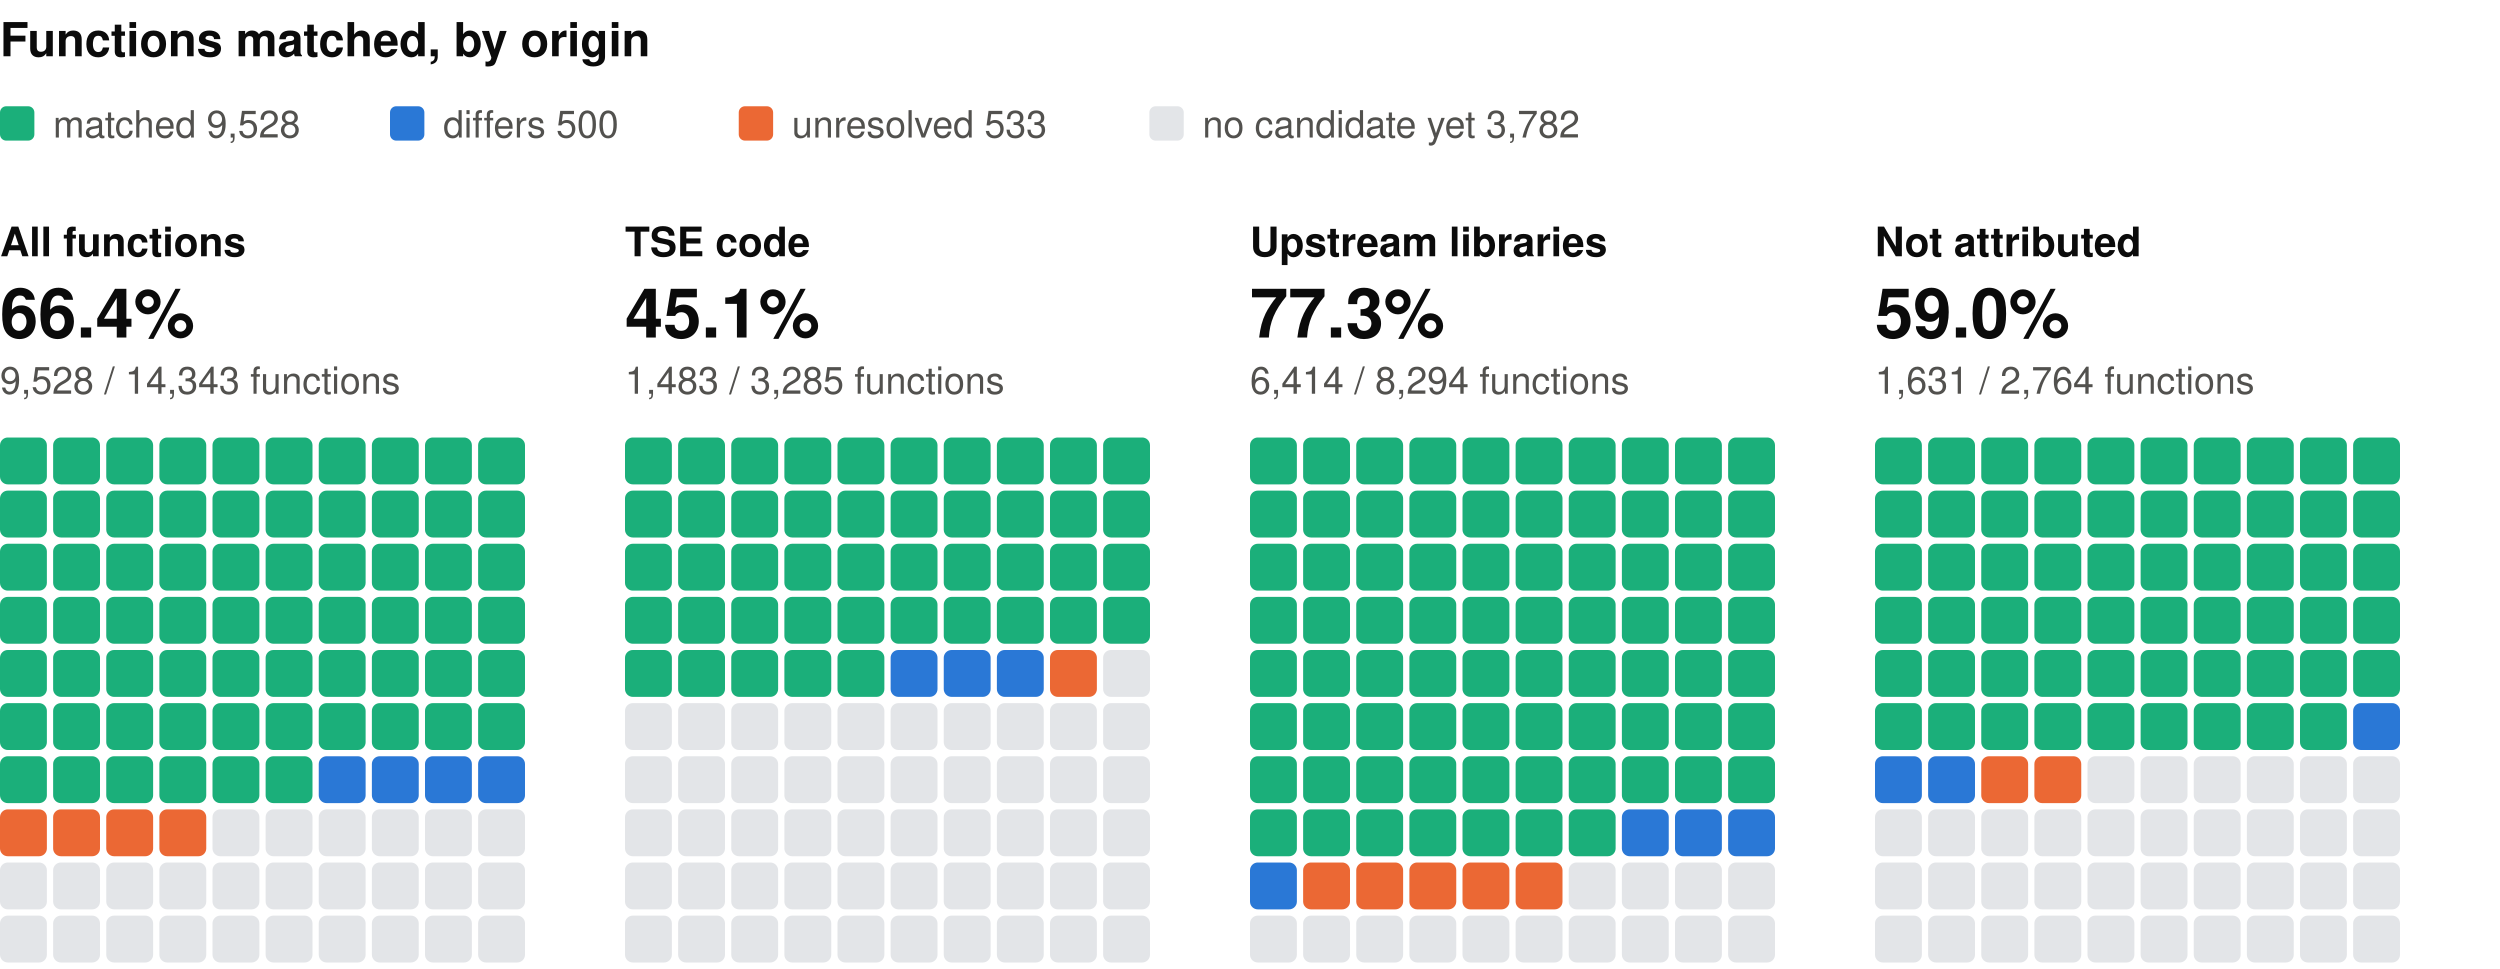
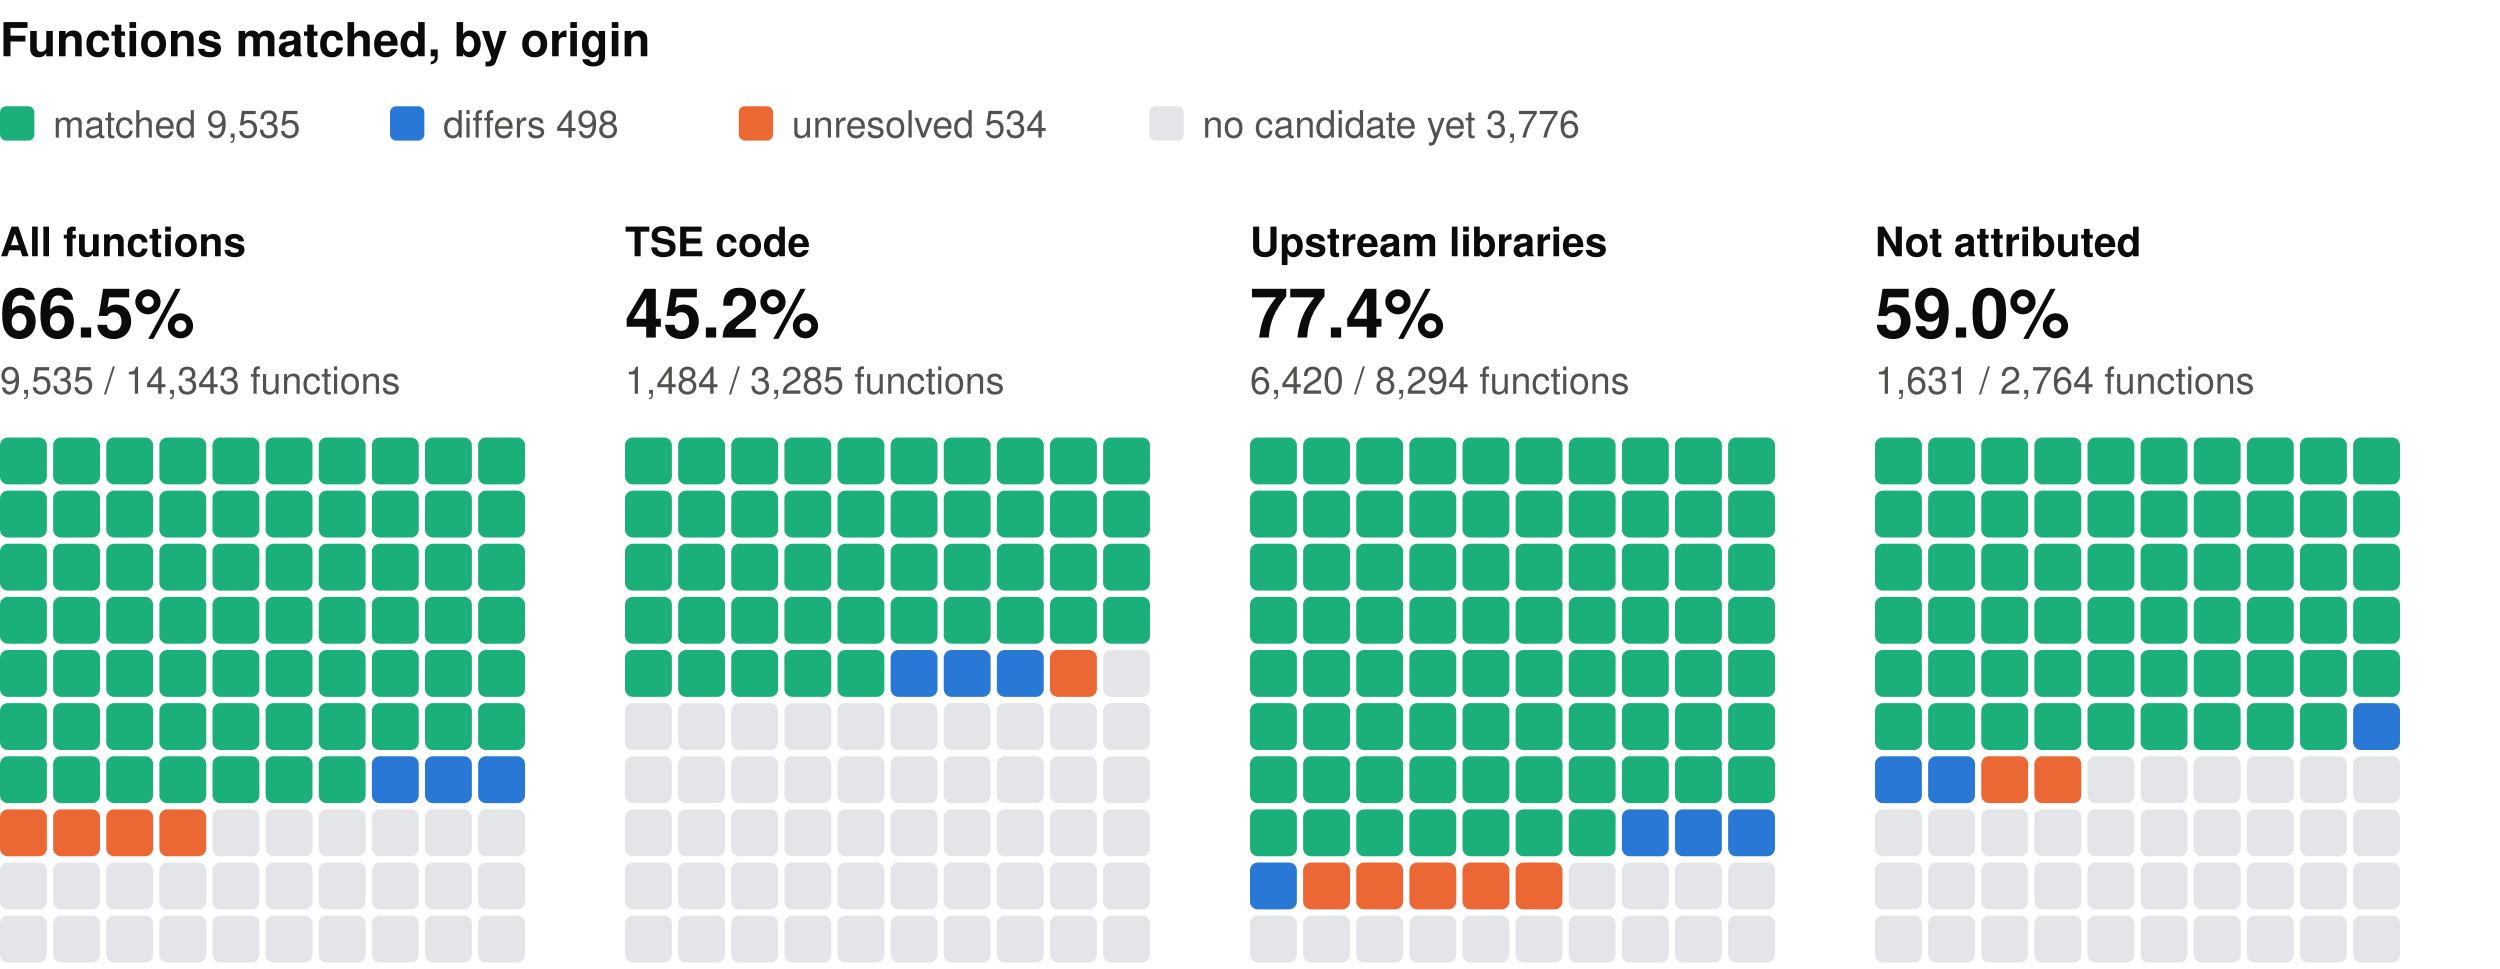
<svg xmlns="http://www.w3.org/2000/svg" width="800" height="310" viewBox="0 0 800 310" role="img" aria-label="Functions matched, by origin: one square per percent, coloured by verdict" font-family="system-ui, -apple-system, 'Segoe UI', Helvetica, Arial, sans-serif">
  <text x="0" y="18" font-size="15" fill="#0b0b0b" font-weight="600">Functions matched, by origin</text>
  <rect x="0" y="34" width="11" height="11" rx="2" fill="#1baf7a" />
-   <text x="17" y="44" font-size="12" fill="#52514e">matched 9,528</text>
+   <text x="17" y="44" font-size="12" fill="#52514e">matched 9,535</text>
  <rect x="124.8" y="34" width="11" height="11" rx="2" fill="#2a78d6" />
-   <text x="141.8" y="44" font-size="12" fill="#52514e">differs 500</text>
+   <text x="141.8" y="44" font-size="12" fill="#52514e">differs 498</text>
  <rect x="236.4" y="34" width="11" height="11" rx="2" fill="#eb6834" />
-   <text x="253.4" y="44" font-size="12" fill="#52514e">unresolved 533</text>
+   <text x="253.4" y="44" font-size="12" fill="#52514e">unresolved 534</text>
  <rect x="367.8" y="34" width="11" height="11" rx="2" fill="#e3e5e8" />
-   <text x="384.8" y="44" font-size="12" fill="#52514e">no candidate yet 3,782</text>
+   <text x="384.8" y="44" font-size="12" fill="#52514e">no candidate yet 3,776</text>
  <text x="0" y="82" font-size="13" fill="#0b0b0b" font-weight="600">All functions</text>
-   <text x="0" y="108" font-size="22" fill="#0b0b0b" font-weight="600">66.4%</text>
-   <text x="0" y="126" font-size="12" fill="#52514e">9,528 / 14,343 functions</text>
+   <text x="0" y="108" font-size="22" fill="#0b0b0b" font-weight="600">66.5%</text>
+   <text x="0" y="126" font-size="12" fill="#52514e">9,535 / 14,343 functions</text>
  <rect x="0" y="140" width="15" height="15" rx="2.5" fill="#1baf7a" />
  <rect x="17" y="140" width="15" height="15" rx="2.5" fill="#1baf7a" />
  <rect x="34" y="140" width="15" height="15" rx="2.5" fill="#1baf7a" />
  <rect x="51" y="140" width="15" height="15" rx="2.5" fill="#1baf7a" />
  <rect x="68" y="140" width="15" height="15" rx="2.5" fill="#1baf7a" />
  <rect x="85" y="140" width="15" height="15" rx="2.5" fill="#1baf7a" />
  <rect x="102" y="140" width="15" height="15" rx="2.5" fill="#1baf7a" />
  <rect x="119" y="140" width="15" height="15" rx="2.5" fill="#1baf7a" />
  <rect x="136" y="140" width="15" height="15" rx="2.5" fill="#1baf7a" />
  <rect x="153" y="140" width="15" height="15" rx="2.5" fill="#1baf7a" />
  <rect x="0" y="157" width="15" height="15" rx="2.5" fill="#1baf7a" />
  <rect x="17" y="157" width="15" height="15" rx="2.5" fill="#1baf7a" />
  <rect x="34" y="157" width="15" height="15" rx="2.5" fill="#1baf7a" />
  <rect x="51" y="157" width="15" height="15" rx="2.5" fill="#1baf7a" />
  <rect x="68" y="157" width="15" height="15" rx="2.5" fill="#1baf7a" />
  <rect x="85" y="157" width="15" height="15" rx="2.5" fill="#1baf7a" />
  <rect x="102" y="157" width="15" height="15" rx="2.5" fill="#1baf7a" />
  <rect x="119" y="157" width="15" height="15" rx="2.5" fill="#1baf7a" />
  <rect x="136" y="157" width="15" height="15" rx="2.5" fill="#1baf7a" />
  <rect x="153" y="157" width="15" height="15" rx="2.5" fill="#1baf7a" />
  <rect x="0" y="174" width="15" height="15" rx="2.5" fill="#1baf7a" />
  <rect x="17" y="174" width="15" height="15" rx="2.5" fill="#1baf7a" />
  <rect x="34" y="174" width="15" height="15" rx="2.5" fill="#1baf7a" />
  <rect x="51" y="174" width="15" height="15" rx="2.5" fill="#1baf7a" />
  <rect x="68" y="174" width="15" height="15" rx="2.5" fill="#1baf7a" />
  <rect x="85" y="174" width="15" height="15" rx="2.5" fill="#1baf7a" />
  <rect x="102" y="174" width="15" height="15" rx="2.5" fill="#1baf7a" />
  <rect x="119" y="174" width="15" height="15" rx="2.5" fill="#1baf7a" />
  <rect x="136" y="174" width="15" height="15" rx="2.5" fill="#1baf7a" />
  <rect x="153" y="174" width="15" height="15" rx="2.5" fill="#1baf7a" />
  <rect x="0" y="191" width="15" height="15" rx="2.5" fill="#1baf7a" />
  <rect x="17" y="191" width="15" height="15" rx="2.5" fill="#1baf7a" />
  <rect x="34" y="191" width="15" height="15" rx="2.5" fill="#1baf7a" />
  <rect x="51" y="191" width="15" height="15" rx="2.5" fill="#1baf7a" />
  <rect x="68" y="191" width="15" height="15" rx="2.5" fill="#1baf7a" />
  <rect x="85" y="191" width="15" height="15" rx="2.5" fill="#1baf7a" />
  <rect x="102" y="191" width="15" height="15" rx="2.5" fill="#1baf7a" />
  <rect x="119" y="191" width="15" height="15" rx="2.5" fill="#1baf7a" />
  <rect x="136" y="191" width="15" height="15" rx="2.5" fill="#1baf7a" />
  <rect x="153" y="191" width="15" height="15" rx="2.5" fill="#1baf7a" />
  <rect x="0" y="208" width="15" height="15" rx="2.5" fill="#1baf7a" />
  <rect x="17" y="208" width="15" height="15" rx="2.5" fill="#1baf7a" />
  <rect x="34" y="208" width="15" height="15" rx="2.5" fill="#1baf7a" />
  <rect x="51" y="208" width="15" height="15" rx="2.5" fill="#1baf7a" />
  <rect x="68" y="208" width="15" height="15" rx="2.5" fill="#1baf7a" />
  <rect x="85" y="208" width="15" height="15" rx="2.5" fill="#1baf7a" />
  <rect x="102" y="208" width="15" height="15" rx="2.5" fill="#1baf7a" />
  <rect x="119" y="208" width="15" height="15" rx="2.5" fill="#1baf7a" />
  <rect x="136" y="208" width="15" height="15" rx="2.5" fill="#1baf7a" />
  <rect x="153" y="208" width="15" height="15" rx="2.5" fill="#1baf7a" />
  <rect x="0" y="225" width="15" height="15" rx="2.5" fill="#1baf7a" />
  <rect x="17" y="225" width="15" height="15" rx="2.5" fill="#1baf7a" />
  <rect x="34" y="225" width="15" height="15" rx="2.5" fill="#1baf7a" />
  <rect x="51" y="225" width="15" height="15" rx="2.5" fill="#1baf7a" />
  <rect x="68" y="225" width="15" height="15" rx="2.5" fill="#1baf7a" />
  <rect x="85" y="225" width="15" height="15" rx="2.5" fill="#1baf7a" />
  <rect x="102" y="225" width="15" height="15" rx="2.5" fill="#1baf7a" />
  <rect x="119" y="225" width="15" height="15" rx="2.5" fill="#1baf7a" />
  <rect x="136" y="225" width="15" height="15" rx="2.5" fill="#1baf7a" />
  <rect x="153" y="225" width="15" height="15" rx="2.5" fill="#1baf7a" />
  <rect x="0" y="242" width="15" height="15" rx="2.5" fill="#1baf7a" />
  <rect x="17" y="242" width="15" height="15" rx="2.5" fill="#1baf7a" />
  <rect x="34" y="242" width="15" height="15" rx="2.5" fill="#1baf7a" />
  <rect x="51" y="242" width="15" height="15" rx="2.5" fill="#1baf7a" />
  <rect x="68" y="242" width="15" height="15" rx="2.5" fill="#1baf7a" />
  <rect x="85" y="242" width="15" height="15" rx="2.5" fill="#1baf7a" />
-   <rect x="102" y="242" width="15" height="15" rx="2.5" fill="#2a78d6" />
+   <rect x="102" y="242" width="15" height="15" rx="2.5" fill="#1baf7a" />
  <rect x="119" y="242" width="15" height="15" rx="2.5" fill="#2a78d6" />
  <rect x="136" y="242" width="15" height="15" rx="2.5" fill="#2a78d6" />
  <rect x="153" y="242" width="15" height="15" rx="2.5" fill="#2a78d6" />
  <rect x="0" y="259" width="15" height="15" rx="2.5" fill="#eb6834" />
  <rect x="17" y="259" width="15" height="15" rx="2.5" fill="#eb6834" />
  <rect x="34" y="259" width="15" height="15" rx="2.5" fill="#eb6834" />
  <rect x="51" y="259" width="15" height="15" rx="2.5" fill="#eb6834" />
  <rect x="68" y="259" width="15" height="15" rx="2.5" fill="#e3e5e8" />
  <rect x="85" y="259" width="15" height="15" rx="2.5" fill="#e3e5e8" />
  <rect x="102" y="259" width="15" height="15" rx="2.5" fill="#e3e5e8" />
  <rect x="119" y="259" width="15" height="15" rx="2.5" fill="#e3e5e8" />
  <rect x="136" y="259" width="15" height="15" rx="2.5" fill="#e3e5e8" />
  <rect x="153" y="259" width="15" height="15" rx="2.5" fill="#e3e5e8" />
  <rect x="0" y="276" width="15" height="15" rx="2.5" fill="#e3e5e8" />
  <rect x="17" y="276" width="15" height="15" rx="2.5" fill="#e3e5e8" />
  <rect x="34" y="276" width="15" height="15" rx="2.5" fill="#e3e5e8" />
  <rect x="51" y="276" width="15" height="15" rx="2.5" fill="#e3e5e8" />
  <rect x="68" y="276" width="15" height="15" rx="2.5" fill="#e3e5e8" />
  <rect x="85" y="276" width="15" height="15" rx="2.5" fill="#e3e5e8" />
  <rect x="102" y="276" width="15" height="15" rx="2.5" fill="#e3e5e8" />
  <rect x="119" y="276" width="15" height="15" rx="2.5" fill="#e3e5e8" />
  <rect x="136" y="276" width="15" height="15" rx="2.5" fill="#e3e5e8" />
  <rect x="153" y="276" width="15" height="15" rx="2.5" fill="#e3e5e8" />
  <rect x="0" y="293" width="15" height="15" rx="2.5" fill="#e3e5e8" />
  <rect x="17" y="293" width="15" height="15" rx="2.5" fill="#e3e5e8" />
  <rect x="34" y="293" width="15" height="15" rx="2.5" fill="#e3e5e8" />
  <rect x="51" y="293" width="15" height="15" rx="2.5" fill="#e3e5e8" />
  <rect x="68" y="293" width="15" height="15" rx="2.5" fill="#e3e5e8" />
  <rect x="85" y="293" width="15" height="15" rx="2.5" fill="#e3e5e8" />
  <rect x="102" y="293" width="15" height="15" rx="2.5" fill="#e3e5e8" />
  <rect x="119" y="293" width="15" height="15" rx="2.5" fill="#e3e5e8" />
  <rect x="136" y="293" width="15" height="15" rx="2.5" fill="#e3e5e8" />
  <rect x="153" y="293" width="15" height="15" rx="2.5" fill="#e3e5e8" />
  <text x="200" y="82" font-size="13" fill="#0b0b0b" font-weight="600">TSE code</text>
-   <text x="200" y="108" font-size="22" fill="#0b0b0b" font-weight="600">45.1%</text>
-   <text x="200" y="126" font-size="12" fill="#52514e">1,483 / 3,285 functions</text>
+   <text x="200" y="108" font-size="22" fill="#0b0b0b" font-weight="600">45.2%</text>
+   <text x="200" y="126" font-size="12" fill="#52514e">1,484 / 3,285 functions</text>
  <rect x="200" y="140" width="15" height="15" rx="2.5" fill="#1baf7a" />
  <rect x="217" y="140" width="15" height="15" rx="2.5" fill="#1baf7a" />
  <rect x="234" y="140" width="15" height="15" rx="2.5" fill="#1baf7a" />
  <rect x="251" y="140" width="15" height="15" rx="2.5" fill="#1baf7a" />
  <rect x="268" y="140" width="15" height="15" rx="2.5" fill="#1baf7a" />
  <rect x="285" y="140" width="15" height="15" rx="2.5" fill="#1baf7a" />
  <rect x="302" y="140" width="15" height="15" rx="2.5" fill="#1baf7a" />
  <rect x="319" y="140" width="15" height="15" rx="2.5" fill="#1baf7a" />
  <rect x="336" y="140" width="15" height="15" rx="2.5" fill="#1baf7a" />
  <rect x="353" y="140" width="15" height="15" rx="2.5" fill="#1baf7a" />
  <rect x="200" y="157" width="15" height="15" rx="2.5" fill="#1baf7a" />
  <rect x="217" y="157" width="15" height="15" rx="2.5" fill="#1baf7a" />
  <rect x="234" y="157" width="15" height="15" rx="2.5" fill="#1baf7a" />
  <rect x="251" y="157" width="15" height="15" rx="2.5" fill="#1baf7a" />
  <rect x="268" y="157" width="15" height="15" rx="2.5" fill="#1baf7a" />
  <rect x="285" y="157" width="15" height="15" rx="2.5" fill="#1baf7a" />
  <rect x="302" y="157" width="15" height="15" rx="2.5" fill="#1baf7a" />
  <rect x="319" y="157" width="15" height="15" rx="2.5" fill="#1baf7a" />
  <rect x="336" y="157" width="15" height="15" rx="2.5" fill="#1baf7a" />
  <rect x="353" y="157" width="15" height="15" rx="2.5" fill="#1baf7a" />
  <rect x="200" y="174" width="15" height="15" rx="2.5" fill="#1baf7a" />
  <rect x="217" y="174" width="15" height="15" rx="2.5" fill="#1baf7a" />
  <rect x="234" y="174" width="15" height="15" rx="2.5" fill="#1baf7a" />
  <rect x="251" y="174" width="15" height="15" rx="2.5" fill="#1baf7a" />
  <rect x="268" y="174" width="15" height="15" rx="2.5" fill="#1baf7a" />
  <rect x="285" y="174" width="15" height="15" rx="2.5" fill="#1baf7a" />
  <rect x="302" y="174" width="15" height="15" rx="2.5" fill="#1baf7a" />
  <rect x="319" y="174" width="15" height="15" rx="2.5" fill="#1baf7a" />
  <rect x="336" y="174" width="15" height="15" rx="2.5" fill="#1baf7a" />
  <rect x="353" y="174" width="15" height="15" rx="2.5" fill="#1baf7a" />
  <rect x="200" y="191" width="15" height="15" rx="2.5" fill="#1baf7a" />
  <rect x="217" y="191" width="15" height="15" rx="2.5" fill="#1baf7a" />
  <rect x="234" y="191" width="15" height="15" rx="2.5" fill="#1baf7a" />
  <rect x="251" y="191" width="15" height="15" rx="2.5" fill="#1baf7a" />
  <rect x="268" y="191" width="15" height="15" rx="2.5" fill="#1baf7a" />
  <rect x="285" y="191" width="15" height="15" rx="2.5" fill="#1baf7a" />
  <rect x="302" y="191" width="15" height="15" rx="2.5" fill="#1baf7a" />
  <rect x="319" y="191" width="15" height="15" rx="2.5" fill="#1baf7a" />
  <rect x="336" y="191" width="15" height="15" rx="2.5" fill="#1baf7a" />
  <rect x="353" y="191" width="15" height="15" rx="2.5" fill="#1baf7a" />
  <rect x="200" y="208" width="15" height="15" rx="2.5" fill="#1baf7a" />
  <rect x="217" y="208" width="15" height="15" rx="2.5" fill="#1baf7a" />
  <rect x="234" y="208" width="15" height="15" rx="2.5" fill="#1baf7a" />
  <rect x="251" y="208" width="15" height="15" rx="2.5" fill="#1baf7a" />
  <rect x="268" y="208" width="15" height="15" rx="2.5" fill="#1baf7a" />
  <rect x="285" y="208" width="15" height="15" rx="2.5" fill="#2a78d6" />
  <rect x="302" y="208" width="15" height="15" rx="2.5" fill="#2a78d6" />
  <rect x="319" y="208" width="15" height="15" rx="2.5" fill="#2a78d6" />
  <rect x="336" y="208" width="15" height="15" rx="2.5" fill="#eb6834" />
  <rect x="353" y="208" width="15" height="15" rx="2.5" fill="#e3e5e8" />
  <rect x="200" y="225" width="15" height="15" rx="2.5" fill="#e3e5e8" />
  <rect x="217" y="225" width="15" height="15" rx="2.5" fill="#e3e5e8" />
  <rect x="234" y="225" width="15" height="15" rx="2.5" fill="#e3e5e8" />
  <rect x="251" y="225" width="15" height="15" rx="2.5" fill="#e3e5e8" />
  <rect x="268" y="225" width="15" height="15" rx="2.5" fill="#e3e5e8" />
  <rect x="285" y="225" width="15" height="15" rx="2.5" fill="#e3e5e8" />
  <rect x="302" y="225" width="15" height="15" rx="2.5" fill="#e3e5e8" />
  <rect x="319" y="225" width="15" height="15" rx="2.5" fill="#e3e5e8" />
  <rect x="336" y="225" width="15" height="15" rx="2.5" fill="#e3e5e8" />
  <rect x="353" y="225" width="15" height="15" rx="2.5" fill="#e3e5e8" />
  <rect x="200" y="242" width="15" height="15" rx="2.5" fill="#e3e5e8" />
  <rect x="217" y="242" width="15" height="15" rx="2.5" fill="#e3e5e8" />
  <rect x="234" y="242" width="15" height="15" rx="2.5" fill="#e3e5e8" />
  <rect x="251" y="242" width="15" height="15" rx="2.5" fill="#e3e5e8" />
  <rect x="268" y="242" width="15" height="15" rx="2.5" fill="#e3e5e8" />
  <rect x="285" y="242" width="15" height="15" rx="2.5" fill="#e3e5e8" />
  <rect x="302" y="242" width="15" height="15" rx="2.5" fill="#e3e5e8" />
  <rect x="319" y="242" width="15" height="15" rx="2.5" fill="#e3e5e8" />
  <rect x="336" y="242" width="15" height="15" rx="2.5" fill="#e3e5e8" />
  <rect x="353" y="242" width="15" height="15" rx="2.5" fill="#e3e5e8" />
  <rect x="200" y="259" width="15" height="15" rx="2.5" fill="#e3e5e8" />
  <rect x="217" y="259" width="15" height="15" rx="2.5" fill="#e3e5e8" />
  <rect x="234" y="259" width="15" height="15" rx="2.5" fill="#e3e5e8" />
  <rect x="251" y="259" width="15" height="15" rx="2.5" fill="#e3e5e8" />
  <rect x="268" y="259" width="15" height="15" rx="2.5" fill="#e3e5e8" />
  <rect x="285" y="259" width="15" height="15" rx="2.5" fill="#e3e5e8" />
  <rect x="302" y="259" width="15" height="15" rx="2.5" fill="#e3e5e8" />
  <rect x="319" y="259" width="15" height="15" rx="2.5" fill="#e3e5e8" />
  <rect x="336" y="259" width="15" height="15" rx="2.5" fill="#e3e5e8" />
  <rect x="353" y="259" width="15" height="15" rx="2.5" fill="#e3e5e8" />
  <rect x="200" y="276" width="15" height="15" rx="2.5" fill="#e3e5e8" />
  <rect x="217" y="276" width="15" height="15" rx="2.5" fill="#e3e5e8" />
  <rect x="234" y="276" width="15" height="15" rx="2.5" fill="#e3e5e8" />
  <rect x="251" y="276" width="15" height="15" rx="2.5" fill="#e3e5e8" />
  <rect x="268" y="276" width="15" height="15" rx="2.5" fill="#e3e5e8" />
  <rect x="285" y="276" width="15" height="15" rx="2.5" fill="#e3e5e8" />
  <rect x="302" y="276" width="15" height="15" rx="2.5" fill="#e3e5e8" />
  <rect x="319" y="276" width="15" height="15" rx="2.5" fill="#e3e5e8" />
  <rect x="336" y="276" width="15" height="15" rx="2.5" fill="#e3e5e8" />
  <rect x="353" y="276" width="15" height="15" rx="2.5" fill="#e3e5e8" />
  <rect x="200" y="293" width="15" height="15" rx="2.5" fill="#e3e5e8" />
  <rect x="217" y="293" width="15" height="15" rx="2.5" fill="#e3e5e8" />
  <rect x="234" y="293" width="15" height="15" rx="2.5" fill="#e3e5e8" />
  <rect x="251" y="293" width="15" height="15" rx="2.5" fill="#e3e5e8" />
  <rect x="268" y="293" width="15" height="15" rx="2.5" fill="#e3e5e8" />
  <rect x="285" y="293" width="15" height="15" rx="2.5" fill="#e3e5e8" />
  <rect x="302" y="293" width="15" height="15" rx="2.5" fill="#e3e5e8" />
  <rect x="319" y="293" width="15" height="15" rx="2.5" fill="#e3e5e8" />
  <rect x="336" y="293" width="15" height="15" rx="2.5" fill="#e3e5e8" />
  <rect x="353" y="293" width="15" height="15" rx="2.5" fill="#e3e5e8" />
  <text x="400" y="82" font-size="13" fill="#0b0b0b" font-weight="600">Upstream libraries</text>
-   <text x="400" y="108" font-size="22" fill="#0b0b0b" font-weight="600">77.3%</text>
-   <text x="400" y="126" font-size="12" fill="#52514e">6,414 / 8,294 functions</text>
+   <text x="400" y="108" font-size="22" fill="#0b0b0b" font-weight="600">77.4%</text>
+   <text x="400" y="126" font-size="12" fill="#52514e">6,420 / 8,294 functions</text>
  <rect x="400" y="140" width="15" height="15" rx="2.5" fill="#1baf7a" />
  <rect x="417" y="140" width="15" height="15" rx="2.5" fill="#1baf7a" />
  <rect x="434" y="140" width="15" height="15" rx="2.5" fill="#1baf7a" />
  <rect x="451" y="140" width="15" height="15" rx="2.5" fill="#1baf7a" />
  <rect x="468" y="140" width="15" height="15" rx="2.5" fill="#1baf7a" />
  <rect x="485" y="140" width="15" height="15" rx="2.5" fill="#1baf7a" />
  <rect x="502" y="140" width="15" height="15" rx="2.5" fill="#1baf7a" />
  <rect x="519" y="140" width="15" height="15" rx="2.5" fill="#1baf7a" />
  <rect x="536" y="140" width="15" height="15" rx="2.5" fill="#1baf7a" />
  <rect x="553" y="140" width="15" height="15" rx="2.5" fill="#1baf7a" />
  <rect x="400" y="157" width="15" height="15" rx="2.5" fill="#1baf7a" />
  <rect x="417" y="157" width="15" height="15" rx="2.5" fill="#1baf7a" />
  <rect x="434" y="157" width="15" height="15" rx="2.5" fill="#1baf7a" />
  <rect x="451" y="157" width="15" height="15" rx="2.5" fill="#1baf7a" />
  <rect x="468" y="157" width="15" height="15" rx="2.5" fill="#1baf7a" />
  <rect x="485" y="157" width="15" height="15" rx="2.5" fill="#1baf7a" />
  <rect x="502" y="157" width="15" height="15" rx="2.5" fill="#1baf7a" />
  <rect x="519" y="157" width="15" height="15" rx="2.5" fill="#1baf7a" />
  <rect x="536" y="157" width="15" height="15" rx="2.5" fill="#1baf7a" />
  <rect x="553" y="157" width="15" height="15" rx="2.5" fill="#1baf7a" />
  <rect x="400" y="174" width="15" height="15" rx="2.5" fill="#1baf7a" />
  <rect x="417" y="174" width="15" height="15" rx="2.5" fill="#1baf7a" />
  <rect x="434" y="174" width="15" height="15" rx="2.5" fill="#1baf7a" />
  <rect x="451" y="174" width="15" height="15" rx="2.5" fill="#1baf7a" />
  <rect x="468" y="174" width="15" height="15" rx="2.5" fill="#1baf7a" />
  <rect x="485" y="174" width="15" height="15" rx="2.5" fill="#1baf7a" />
  <rect x="502" y="174" width="15" height="15" rx="2.5" fill="#1baf7a" />
  <rect x="519" y="174" width="15" height="15" rx="2.5" fill="#1baf7a" />
  <rect x="536" y="174" width="15" height="15" rx="2.5" fill="#1baf7a" />
  <rect x="553" y="174" width="15" height="15" rx="2.5" fill="#1baf7a" />
  <rect x="400" y="191" width="15" height="15" rx="2.5" fill="#1baf7a" />
  <rect x="417" y="191" width="15" height="15" rx="2.5" fill="#1baf7a" />
  <rect x="434" y="191" width="15" height="15" rx="2.5" fill="#1baf7a" />
  <rect x="451" y="191" width="15" height="15" rx="2.5" fill="#1baf7a" />
  <rect x="468" y="191" width="15" height="15" rx="2.5" fill="#1baf7a" />
  <rect x="485" y="191" width="15" height="15" rx="2.5" fill="#1baf7a" />
  <rect x="502" y="191" width="15" height="15" rx="2.5" fill="#1baf7a" />
  <rect x="519" y="191" width="15" height="15" rx="2.5" fill="#1baf7a" />
  <rect x="536" y="191" width="15" height="15" rx="2.5" fill="#1baf7a" />
  <rect x="553" y="191" width="15" height="15" rx="2.5" fill="#1baf7a" />
  <rect x="400" y="208" width="15" height="15" rx="2.5" fill="#1baf7a" />
  <rect x="417" y="208" width="15" height="15" rx="2.5" fill="#1baf7a" />
  <rect x="434" y="208" width="15" height="15" rx="2.5" fill="#1baf7a" />
  <rect x="451" y="208" width="15" height="15" rx="2.5" fill="#1baf7a" />
  <rect x="468" y="208" width="15" height="15" rx="2.5" fill="#1baf7a" />
  <rect x="485" y="208" width="15" height="15" rx="2.5" fill="#1baf7a" />
  <rect x="502" y="208" width="15" height="15" rx="2.5" fill="#1baf7a" />
  <rect x="519" y="208" width="15" height="15" rx="2.5" fill="#1baf7a" />
  <rect x="536" y="208" width="15" height="15" rx="2.5" fill="#1baf7a" />
  <rect x="553" y="208" width="15" height="15" rx="2.5" fill="#1baf7a" />
  <rect x="400" y="225" width="15" height="15" rx="2.5" fill="#1baf7a" />
  <rect x="417" y="225" width="15" height="15" rx="2.5" fill="#1baf7a" />
  <rect x="434" y="225" width="15" height="15" rx="2.5" fill="#1baf7a" />
  <rect x="451" y="225" width="15" height="15" rx="2.5" fill="#1baf7a" />
  <rect x="468" y="225" width="15" height="15" rx="2.5" fill="#1baf7a" />
  <rect x="485" y="225" width="15" height="15" rx="2.5" fill="#1baf7a" />
  <rect x="502" y="225" width="15" height="15" rx="2.5" fill="#1baf7a" />
  <rect x="519" y="225" width="15" height="15" rx="2.5" fill="#1baf7a" />
  <rect x="536" y="225" width="15" height="15" rx="2.5" fill="#1baf7a" />
  <rect x="553" y="225" width="15" height="15" rx="2.5" fill="#1baf7a" />
  <rect x="400" y="242" width="15" height="15" rx="2.5" fill="#1baf7a" />
  <rect x="417" y="242" width="15" height="15" rx="2.5" fill="#1baf7a" />
  <rect x="434" y="242" width="15" height="15" rx="2.5" fill="#1baf7a" />
  <rect x="451" y="242" width="15" height="15" rx="2.5" fill="#1baf7a" />
  <rect x="468" y="242" width="15" height="15" rx="2.5" fill="#1baf7a" />
  <rect x="485" y="242" width="15" height="15" rx="2.5" fill="#1baf7a" />
  <rect x="502" y="242" width="15" height="15" rx="2.5" fill="#1baf7a" />
  <rect x="519" y="242" width="15" height="15" rx="2.5" fill="#1baf7a" />
  <rect x="536" y="242" width="15" height="15" rx="2.5" fill="#1baf7a" />
  <rect x="553" y="242" width="15" height="15" rx="2.5" fill="#1baf7a" />
  <rect x="400" y="259" width="15" height="15" rx="2.5" fill="#1baf7a" />
  <rect x="417" y="259" width="15" height="15" rx="2.5" fill="#1baf7a" />
  <rect x="434" y="259" width="15" height="15" rx="2.5" fill="#1baf7a" />
  <rect x="451" y="259" width="15" height="15" rx="2.5" fill="#1baf7a" />
  <rect x="468" y="259" width="15" height="15" rx="2.5" fill="#1baf7a" />
  <rect x="485" y="259" width="15" height="15" rx="2.5" fill="#1baf7a" />
  <rect x="502" y="259" width="15" height="15" rx="2.5" fill="#1baf7a" />
  <rect x="519" y="259" width="15" height="15" rx="2.5" fill="#2a78d6" />
  <rect x="536" y="259" width="15" height="15" rx="2.5" fill="#2a78d6" />
  <rect x="553" y="259" width="15" height="15" rx="2.5" fill="#2a78d6" />
  <rect x="400" y="276" width="15" height="15" rx="2.5" fill="#2a78d6" />
  <rect x="417" y="276" width="15" height="15" rx="2.5" fill="#eb6834" />
  <rect x="434" y="276" width="15" height="15" rx="2.5" fill="#eb6834" />
  <rect x="451" y="276" width="15" height="15" rx="2.5" fill="#eb6834" />
  <rect x="468" y="276" width="15" height="15" rx="2.5" fill="#eb6834" />
  <rect x="485" y="276" width="15" height="15" rx="2.5" fill="#eb6834" />
  <rect x="502" y="276" width="15" height="15" rx="2.5" fill="#e3e5e8" />
  <rect x="519" y="276" width="15" height="15" rx="2.5" fill="#e3e5e8" />
  <rect x="536" y="276" width="15" height="15" rx="2.5" fill="#e3e5e8" />
  <rect x="553" y="276" width="15" height="15" rx="2.5" fill="#e3e5e8" />
  <rect x="400" y="293" width="15" height="15" rx="2.5" fill="#e3e5e8" />
  <rect x="417" y="293" width="15" height="15" rx="2.5" fill="#e3e5e8" />
  <rect x="434" y="293" width="15" height="15" rx="2.5" fill="#e3e5e8" />
  <rect x="451" y="293" width="15" height="15" rx="2.5" fill="#e3e5e8" />
  <rect x="468" y="293" width="15" height="15" rx="2.5" fill="#e3e5e8" />
  <rect x="485" y="293" width="15" height="15" rx="2.5" fill="#e3e5e8" />
  <rect x="502" y="293" width="15" height="15" rx="2.5" fill="#e3e5e8" />
  <rect x="519" y="293" width="15" height="15" rx="2.5" fill="#e3e5e8" />
  <rect x="536" y="293" width="15" height="15" rx="2.5" fill="#e3e5e8" />
  <rect x="553" y="293" width="15" height="15" rx="2.5" fill="#e3e5e8" />
  <text x="600" y="82" font-size="13" fill="#0b0b0b" font-weight="600">Not attributed</text>
  <text x="600" y="108" font-size="22" fill="#0b0b0b" font-weight="600">59.0%</text>
  <text x="600" y="126" font-size="12" fill="#52514e">1,631 / 2,764 functions</text>
  <rect x="600" y="140" width="15" height="15" rx="2.5" fill="#1baf7a" />
  <rect x="617" y="140" width="15" height="15" rx="2.5" fill="#1baf7a" />
  <rect x="634" y="140" width="15" height="15" rx="2.5" fill="#1baf7a" />
  <rect x="651" y="140" width="15" height="15" rx="2.5" fill="#1baf7a" />
  <rect x="668" y="140" width="15" height="15" rx="2.5" fill="#1baf7a" />
  <rect x="685" y="140" width="15" height="15" rx="2.5" fill="#1baf7a" />
  <rect x="702" y="140" width="15" height="15" rx="2.5" fill="#1baf7a" />
  <rect x="719" y="140" width="15" height="15" rx="2.5" fill="#1baf7a" />
  <rect x="736" y="140" width="15" height="15" rx="2.5" fill="#1baf7a" />
  <rect x="753" y="140" width="15" height="15" rx="2.5" fill="#1baf7a" />
  <rect x="600" y="157" width="15" height="15" rx="2.5" fill="#1baf7a" />
  <rect x="617" y="157" width="15" height="15" rx="2.5" fill="#1baf7a" />
  <rect x="634" y="157" width="15" height="15" rx="2.5" fill="#1baf7a" />
  <rect x="651" y="157" width="15" height="15" rx="2.5" fill="#1baf7a" />
  <rect x="668" y="157" width="15" height="15" rx="2.5" fill="#1baf7a" />
  <rect x="685" y="157" width="15" height="15" rx="2.5" fill="#1baf7a" />
  <rect x="702" y="157" width="15" height="15" rx="2.5" fill="#1baf7a" />
  <rect x="719" y="157" width="15" height="15" rx="2.5" fill="#1baf7a" />
  <rect x="736" y="157" width="15" height="15" rx="2.5" fill="#1baf7a" />
  <rect x="753" y="157" width="15" height="15" rx="2.5" fill="#1baf7a" />
  <rect x="600" y="174" width="15" height="15" rx="2.5" fill="#1baf7a" />
  <rect x="617" y="174" width="15" height="15" rx="2.5" fill="#1baf7a" />
  <rect x="634" y="174" width="15" height="15" rx="2.5" fill="#1baf7a" />
  <rect x="651" y="174" width="15" height="15" rx="2.5" fill="#1baf7a" />
  <rect x="668" y="174" width="15" height="15" rx="2.5" fill="#1baf7a" />
  <rect x="685" y="174" width="15" height="15" rx="2.5" fill="#1baf7a" />
  <rect x="702" y="174" width="15" height="15" rx="2.5" fill="#1baf7a" />
  <rect x="719" y="174" width="15" height="15" rx="2.5" fill="#1baf7a" />
  <rect x="736" y="174" width="15" height="15" rx="2.5" fill="#1baf7a" />
  <rect x="753" y="174" width="15" height="15" rx="2.5" fill="#1baf7a" />
  <rect x="600" y="191" width="15" height="15" rx="2.5" fill="#1baf7a" />
  <rect x="617" y="191" width="15" height="15" rx="2.5" fill="#1baf7a" />
  <rect x="634" y="191" width="15" height="15" rx="2.5" fill="#1baf7a" />
  <rect x="651" y="191" width="15" height="15" rx="2.5" fill="#1baf7a" />
  <rect x="668" y="191" width="15" height="15" rx="2.5" fill="#1baf7a" />
  <rect x="685" y="191" width="15" height="15" rx="2.5" fill="#1baf7a" />
  <rect x="702" y="191" width="15" height="15" rx="2.5" fill="#1baf7a" />
  <rect x="719" y="191" width="15" height="15" rx="2.5" fill="#1baf7a" />
  <rect x="736" y="191" width="15" height="15" rx="2.5" fill="#1baf7a" />
  <rect x="753" y="191" width="15" height="15" rx="2.5" fill="#1baf7a" />
  <rect x="600" y="208" width="15" height="15" rx="2.5" fill="#1baf7a" />
  <rect x="617" y="208" width="15" height="15" rx="2.5" fill="#1baf7a" />
  <rect x="634" y="208" width="15" height="15" rx="2.5" fill="#1baf7a" />
  <rect x="651" y="208" width="15" height="15" rx="2.5" fill="#1baf7a" />
  <rect x="668" y="208" width="15" height="15" rx="2.5" fill="#1baf7a" />
  <rect x="685" y="208" width="15" height="15" rx="2.5" fill="#1baf7a" />
  <rect x="702" y="208" width="15" height="15" rx="2.5" fill="#1baf7a" />
  <rect x="719" y="208" width="15" height="15" rx="2.5" fill="#1baf7a" />
  <rect x="736" y="208" width="15" height="15" rx="2.5" fill="#1baf7a" />
  <rect x="753" y="208" width="15" height="15" rx="2.5" fill="#1baf7a" />
  <rect x="600" y="225" width="15" height="15" rx="2.5" fill="#1baf7a" />
  <rect x="617" y="225" width="15" height="15" rx="2.5" fill="#1baf7a" />
  <rect x="634" y="225" width="15" height="15" rx="2.5" fill="#1baf7a" />
  <rect x="651" y="225" width="15" height="15" rx="2.5" fill="#1baf7a" />
  <rect x="668" y="225" width="15" height="15" rx="2.5" fill="#1baf7a" />
  <rect x="685" y="225" width="15" height="15" rx="2.5" fill="#1baf7a" />
  <rect x="702" y="225" width="15" height="15" rx="2.5" fill="#1baf7a" />
  <rect x="719" y="225" width="15" height="15" rx="2.5" fill="#1baf7a" />
  <rect x="736" y="225" width="15" height="15" rx="2.5" fill="#1baf7a" />
  <rect x="753" y="225" width="15" height="15" rx="2.5" fill="#2a78d6" />
  <rect x="600" y="242" width="15" height="15" rx="2.5" fill="#2a78d6" />
  <rect x="617" y="242" width="15" height="15" rx="2.5" fill="#2a78d6" />
  <rect x="634" y="242" width="15" height="15" rx="2.5" fill="#eb6834" />
  <rect x="651" y="242" width="15" height="15" rx="2.5" fill="#eb6834" />
  <rect x="668" y="242" width="15" height="15" rx="2.5" fill="#e3e5e8" />
  <rect x="685" y="242" width="15" height="15" rx="2.5" fill="#e3e5e8" />
  <rect x="702" y="242" width="15" height="15" rx="2.5" fill="#e3e5e8" />
  <rect x="719" y="242" width="15" height="15" rx="2.5" fill="#e3e5e8" />
  <rect x="736" y="242" width="15" height="15" rx="2.5" fill="#e3e5e8" />
  <rect x="753" y="242" width="15" height="15" rx="2.5" fill="#e3e5e8" />
  <rect x="600" y="259" width="15" height="15" rx="2.5" fill="#e3e5e8" />
  <rect x="617" y="259" width="15" height="15" rx="2.5" fill="#e3e5e8" />
  <rect x="634" y="259" width="15" height="15" rx="2.5" fill="#e3e5e8" />
  <rect x="651" y="259" width="15" height="15" rx="2.5" fill="#e3e5e8" />
  <rect x="668" y="259" width="15" height="15" rx="2.5" fill="#e3e5e8" />
  <rect x="685" y="259" width="15" height="15" rx="2.5" fill="#e3e5e8" />
  <rect x="702" y="259" width="15" height="15" rx="2.5" fill="#e3e5e8" />
  <rect x="719" y="259" width="15" height="15" rx="2.5" fill="#e3e5e8" />
  <rect x="736" y="259" width="15" height="15" rx="2.5" fill="#e3e5e8" />
  <rect x="753" y="259" width="15" height="15" rx="2.5" fill="#e3e5e8" />
  <rect x="600" y="276" width="15" height="15" rx="2.5" fill="#e3e5e8" />
  <rect x="617" y="276" width="15" height="15" rx="2.5" fill="#e3e5e8" />
  <rect x="634" y="276" width="15" height="15" rx="2.5" fill="#e3e5e8" />
  <rect x="651" y="276" width="15" height="15" rx="2.5" fill="#e3e5e8" />
  <rect x="668" y="276" width="15" height="15" rx="2.5" fill="#e3e5e8" />
  <rect x="685" y="276" width="15" height="15" rx="2.5" fill="#e3e5e8" />
  <rect x="702" y="276" width="15" height="15" rx="2.5" fill="#e3e5e8" />
  <rect x="719" y="276" width="15" height="15" rx="2.5" fill="#e3e5e8" />
  <rect x="736" y="276" width="15" height="15" rx="2.5" fill="#e3e5e8" />
  <rect x="753" y="276" width="15" height="15" rx="2.5" fill="#e3e5e8" />
  <rect x="600" y="293" width="15" height="15" rx="2.5" fill="#e3e5e8" />
  <rect x="617" y="293" width="15" height="15" rx="2.5" fill="#e3e5e8" />
  <rect x="634" y="293" width="15" height="15" rx="2.5" fill="#e3e5e8" />
  <rect x="651" y="293" width="15" height="15" rx="2.5" fill="#e3e5e8" />
  <rect x="668" y="293" width="15" height="15" rx="2.5" fill="#e3e5e8" />
  <rect x="685" y="293" width="15" height="15" rx="2.5" fill="#e3e5e8" />
  <rect x="702" y="293" width="15" height="15" rx="2.5" fill="#e3e5e8" />
  <rect x="719" y="293" width="15" height="15" rx="2.5" fill="#e3e5e8" />
  <rect x="736" y="293" width="15" height="15" rx="2.5" fill="#e3e5e8" />
  <rect x="753" y="293" width="15" height="15" rx="2.5" fill="#e3e5e8" />
</svg>
